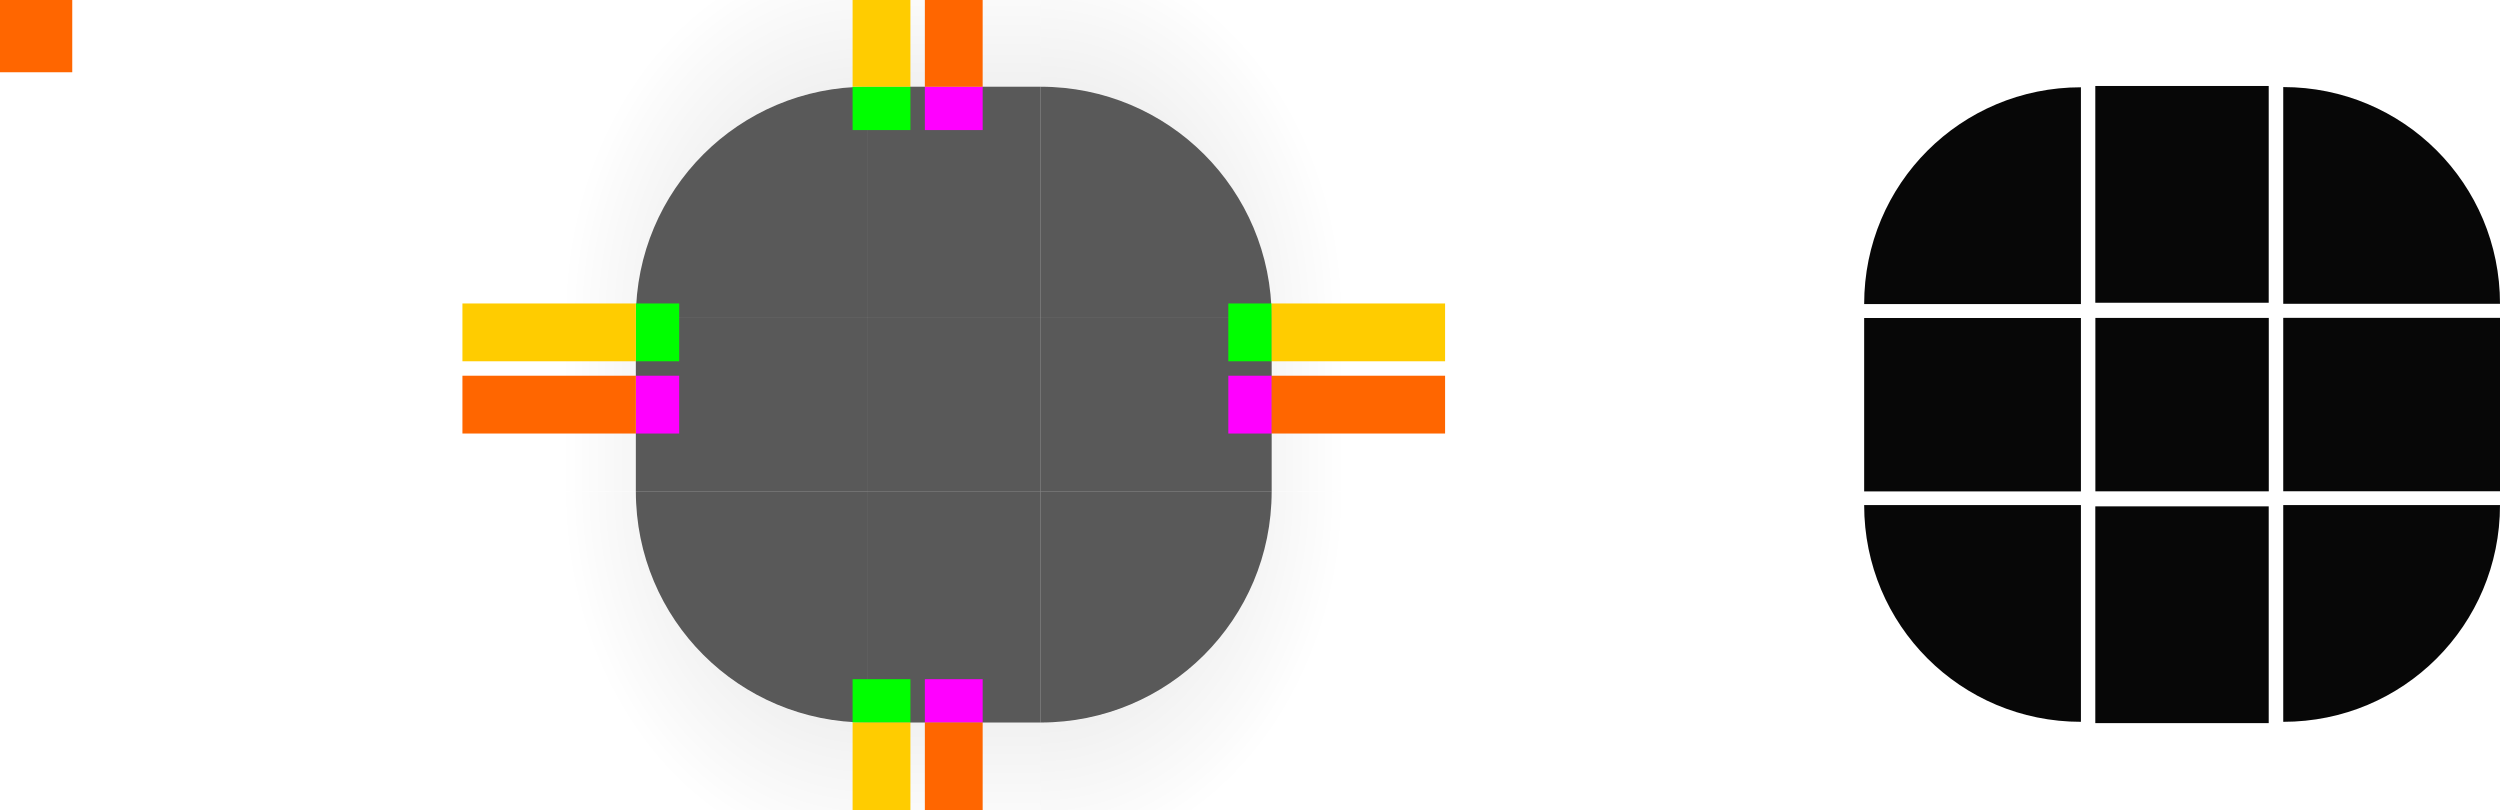
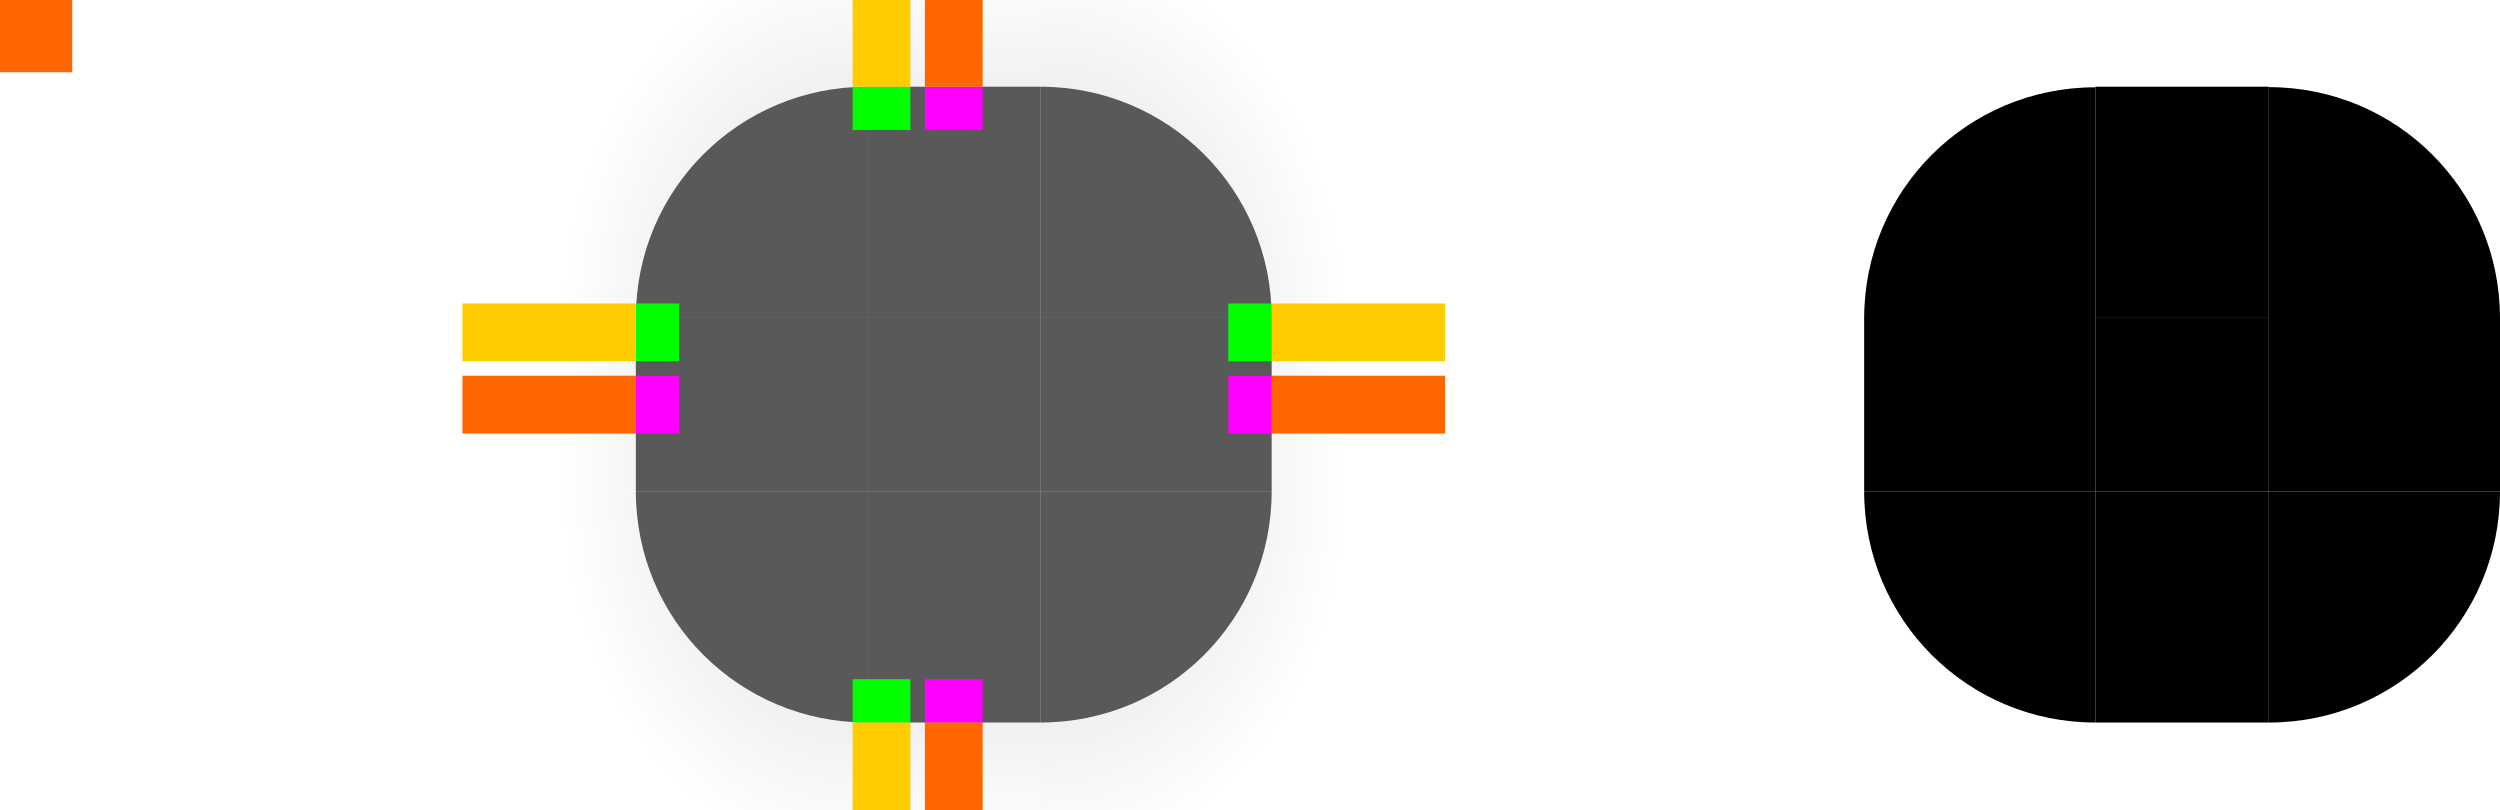
<svg xmlns="http://www.w3.org/2000/svg" xmlns:xlink="http://www.w3.org/1999/xlink" width="173" height="56" version="1.1" viewBox="0 0 173 56" id="svg118">
  <defs id="defs16">
    <style id="current-color-scheme" type="text/css">.ColorScheme-Text {
        color:#31363b;
        stop-color:#31363b;
      }
      .ColorScheme-Background {
        color:#eff0f1;
        stop-color:#eff0f1;
      }
      .ColorScheme-Highlight {
        color:#3281ea;
        stop-color:#3281ea;
      }
      .ColorScheme-ViewText {
        color:#31363b;
        stop-color:#31363b;
      }
      .ColorScheme-ViewBackground {
        color:#fcfcfc;
        stop-color:#fcfcfc;
      }
      .ColorScheme-ViewHover {
        color:#93cee9;
        stop-color:#93cee9;
      }
      .ColorScheme-ViewFocus{
        color:#3281ea;
        stop-color:#3281ea;
      }
      .ColorScheme-ButtonText {
        color:#31363b;
        stop-color:#31363b;
      }
      .ColorScheme-ButtonBackground {
        color:#eff0f1;
        stop-color:#eff0f1;
      }
      .ColorScheme-ButtonHover {
        color:#93cee9;
        stop-color:#93cee9;
      }
      .ColorScheme-ButtonFocus{
        color:#3281ea;
        stop-color:#3281ea;
      }</style>
    <linearGradient id="linearGradient4270">
      <stop stop-opacity=".667" offset="0" id="stop3" />
      <stop stop-opacity="0" offset="1" id="stop5" />
    </linearGradient>
    <radialGradient id="radialGradient1031" cx="77" cy="12" r="6" gradientTransform="matrix(2.1609e-5 4.2778 -3.5 1.768e-5 114 -295.39)" gradientUnits="userSpaceOnUse" xlink:href="#linearGradient4270" />
    <radialGradient id="radialGradient1025" cx="77" cy="12" r="6" gradientTransform="matrix(-2.1609e-5 4.2778 3.5 1.768e-5 18.002 -295.39)" gradientUnits="userSpaceOnUse" xlink:href="#linearGradient4270" />
    <radialGradient id="radialGradient1019" cx="77" cy="12" r="6" gradientTransform="matrix(2.1609e-5 -4.2778 -3.5 -1.768e-5 114 351.39)" gradientUnits="userSpaceOnUse" xlink:href="#linearGradient4270" />
    <linearGradient id="linearGradient4950" x1="49" x2="59.5" y1="932.36" y2="932.36" gradientTransform="matrix(.85714 0 0 1 8.9999 0)" gradientUnits="userSpaceOnUse" xlink:href="#linearGradient4270" />
    <linearGradient id="linearGradient4948" x1="-21" x2="-10.5" y1="932.36" y2="932.36" gradientTransform="matrix(.85714 0 0 1 -1 0)" gradientUnits="userSpaceOnUse" xlink:href="#linearGradient4270" />
    <linearGradient id="linearGradient4934" x1="946.36" x2="958.86" y1="-35" y2="-35" gradientTransform="matrix(.85714 0 0 1 137.2 0)" gradientUnits="userSpaceOnUse" xlink:href="#linearGradient4270" />
    <radialGradient id="radialGradient994" cx="77" cy="12" r="6" gradientTransform="matrix(-2.1609e-5 -4.2778 3.5 -1.768e-5 18.002 351.39)" gradientUnits="userSpaceOnUse" xlink:href="#linearGradient4270" />
    <linearGradient id="linearGradient4920" x1="-918.36" x2="-905.86" y1="-35" y2="-35" gradientTransform="matrix(1.2857 0 0 1 264.4 0)" gradientUnits="userSpaceOnUse" xlink:href="#linearGradient4270" />
  </defs>
  <g id="shadow-topleft" transform="matrix(1.1667 0 0 1.1667 64.667 -1086.8)" opacity=".25">
    <path transform="matrix(.85715 0 0 .85715 -55.429 931.51)" d="m32-6v28h12c0-8.864 7.136-16 16-16v-12h-28z" fill="url(#radialGradient994)" fill-rule="evenodd" opacity=".9" id="path18" />
  </g>
  <g id="shadow-topright" transform="matrix(-1.1667 0 0 1.1667 67.333 -1086.8)" opacity=".25">
    <path transform="matrix(-.85714 0 0 .85714 57.714 931.51)" d="m72-6v12c8.864 0 16 7.136 16 16h12v-28h-28z" fill="url(#radialGradient1019)" fill-rule="evenodd" opacity=".9" id="path21" />
  </g>
  <g id="shadow-bottomright" transform="matrix(-1.1667 0 0 -1.1667 67.333 1142.8)" opacity=".25">
    <path transform="matrix(-.85714 0 0 -.85714 57.714 979.5)" d="m88 34c0 8.864-7.136 16-16 16v12h28v-28h-12z" fill="url(#radialGradient1031)" fill-rule="evenodd" opacity=".9" id="path24" />
  </g>
  <g id="shadow-bottomleft" transform="matrix(1.1667 0 0 -1.1667 64.667 1142.8)" opacity=".25">
    <path transform="matrix(.85714 0 0 -.85714 -55.429 979.5)" d="m32 34v28h28v-12c-8.864 0-16-7.136-16-16h-12z" fill="url(#radialGradient1025)" fill-rule="evenodd" opacity=".9" id="path27" />
  </g>
  <rect id="hint-tile-center" y="-1.4648e-5" width="5" height="5" fill="#f60" />
  <g id="top" transform="matrix(0.375,0,0,2.6667,52.875,-2421.657)">
    <rect class="ColorScheme-Background" transform="matrix(0,-1,-1,0,0,0)" x="-916.36" y="-51" width="6" height="32" id="rect31" style="fill:#000000;opacity:0.65" />
  </g>
  <g id="topleft" transform="matrix(1.3333,0,0,1.3333,26.6675,-1207.783)">
    <path d="m 25,910.36 c -6.648,0 -12,5.352 -12,12 h 12 v -10 z" id="path34" style="fill:#000000;opacity:0.65" />
  </g>
  <g id="topright" transform="matrix(1.3333,0,0,1.3333,12.0015,-1207.783)">
    <path d="m 45,910.36 v 12 h 12 c 0,-6.648 -5.352,-12 -12,-12 z" id="path37" style="fill:#000000;opacity:0.65" />
  </g>
  <g id="bottom" transform="matrix(0.375,0,0,2.6667,52.875,-2494.992)">
    <rect class="ColorScheme-Background" transform="rotate(90)" x="948.36" y="-51" width="6" height="32" id="rect40" style="fill:#000000;opacity:0.65" />
  </g>
  <g id="bottomleft" transform="matrix(1.3333,0,0,1.3333,26.6675,-1222.448)">
    <path d="m 13,942.36 c 0,6.648 5.352,12 12,12 v -12 H 15 Z" id="path43" style="fill:#000000;opacity:0.65" />
  </g>
  <g id="bottomright" transform="matrix(1.3333,0,0,1.3333,12.0015,-1222.448)">
    <path d="m 45,942.36 v 12 c 6.648,0 12,-5.352 12,-12 H 47 Z" id="path46" style="fill:#000000;opacity:0.65" />
  </g>
  <g id="left" transform="matrix(2.6667,0,0,0.375,9.3327,-321.635)">
    <rect class="ColorScheme-Background" transform="scale(-1,1)" x="-19" y="916.36" width="6" height="32" id="rect49" style="fill:#000000;opacity:0.65" />
  </g>
  <g id="right" transform="matrix(2.6667,0,0,0.375,-64.0017,-321.635)">
    <rect class="ColorScheme-Background" x="51" y="916.36" width="6" height="32" id="rect52" style="fill:#000000;opacity:0.65" />
  </g>
  <rect id="center" class="ColorScheme-Background" x="60" y="22" width="12" height="12" style="fill:#000000;opacity:0.65" />
  <rect id="hint-top-margin" x="64" y="6" width="4" height="3" fill="#ff00ff" />
  <rect id="hint-bottom-margin" x="64" y="47" width="4" height="3" fill="#f0f" />
  <rect id="hint-right-margin" transform="rotate(90)" x="26" y="-88" width="4" height="3" fill="#f0f" />
  <rect id="hint-left-margin" transform="rotate(90)" x="26" y="-47" width="4" height="3" fill="#f0f" />
  <g id="shadow-top" transform="matrix(.375 0 0 1.5556 52.875 -1403.5)" opacity=".25">
    <rect transform="matrix(0,-1,-1,0,0,0)" x="-916.36" y="-51" width="6" height="32" fill="none" opacity="1" id="rect60" />
    <rect transform="matrix(0,-1,-1,0,0,0)" x="-906.08" y="-51" width="7.714" height="32" fill="url(#linearGradient4920)" opacity=".9" id="rect62" />
    <rect transform="matrix(0,-1,-1,0,0,0)" x="-911.36" y="-51" width="1" height="32" fill="none" opacity="1" id="rect64" />
  </g>
  <g id="shadow-bottom" transform="matrix(.375 0 0 2.3333 52.875 -2178.8)" opacity=".25">
    <rect transform="rotate(90)" x="948.36" y="-51" width="6" height="32" fill="none" opacity="1" id="rect67" />
    <rect transform="rotate(90)" x="955.22" y="-51" width="5.143" height="32" fill="url(#linearGradient4934)" opacity=".9" id="rect69" />
    <rect transform="rotate(90)" x="953.36" y="-51" width="1" height="32" fill="none" opacity="1" id="rect71" />
  </g>
  <g id="shadow-left" transform="matrix(2.3333 0 0 .375 15.667 -321.64)" opacity=".25">
    <rect transform="scale(-1,1)" x="-19" y="916.36" width="6" height="32" fill="none" opacity="1" id="rect74" />
    <rect transform="scale(-1,1)" x="-12.143" y="916.36" width="5.143" height="32" fill="url(#linearGradient4948)" opacity=".9" id="rect76" />
    <rect transform="scale(-1,1)" x="-14" y="916.36" width="1" height="32" fill="none" opacity="1" id="rect78" />
  </g>
  <g id="shadow-right" transform="matrix(2.3333 0 0 .375 -47 -321.64)" opacity=".25">
    <rect x="51" y="916.36" width="6" height="32" fill="none" opacity="1" id="rect81" />
    <rect x="57.857" y="916.36" width="5.143" height="32" fill="url(#linearGradient4950)" opacity=".9" id="rect83" />
    <rect x="56" y="916.36" width="1" height="32" fill="none" opacity="1" id="rect85" />
  </g>
  <rect id="shadow-hint-top-margin" x="64" y="-6" width="4" height="12" fill="#ff6600" />
  <rect id="shadow-hint-bottom-margin" x="64" y="50" width="4" height="12" fill="#f60" />
  <rect id="shadow-hint-right-margin" transform="rotate(90)" x="26" y="-100" width="4" height="12" fill="#f60" />
  <rect id="shadow-hint-left-margin" transform="rotate(90)" x="26" y="-44" width="4" height="12" fill="#f60" />
-   <g id="mask-top" transform="matrix(.375 0 0 1.25 137.87 -1132)">
-     <rect transform="matrix(0,-1,-1,0,0,0)" x="-922.36" y="-51" width="12" height="32" opacity=".97" id="rect92" />
-   </g>
-   <g id="mask-topleft" transform="matrix(1.5 0 0 1.5 109.5 -1359.5)">
-     <path d="m23 910.36c-5.54 0-10 4.46-10 10h10z" opacity=".97" stroke-width="2" id="path95" />
-   </g>
-   <g id="mask-topright" transform="matrix(1.875 0 0 1.875 66.125 -1700.9)">
-     <path d="m49 910.36v8h8c0-4.432-3.568-8-8-8z" opacity=".97" stroke-width="1.6" id="path98" />
-   </g>
-   <g id="mask-bottom" transform="matrix(.375 0 0 1.5 137.87 -1381.5)">
-     <rect transform="rotate(90)" x="944.36" y="-51" width="10" height="32" opacity=".97" id="rect101" />
-   </g>
-   <g id="mask-bottomleft" transform="matrix(1.25 0 0 1.25 112.75 -1143)">
-     <path d="m13 942.36c0 6.648 5.352 12 12 12v-12z" opacity=".97" stroke-width="2.4" id="path104" />
-   </g>
-   <g id="mask-bottomright" transform="matrix(1.25 0 0 1.25 101.75 -1143)">
-     <path d="m45 942.36v12c6.648 0 12-5.352 12-12z" opacity=".97" stroke-width="2.4" id="path107" />
-   </g>
-   <g id="mask-left" transform="matrix(1.25 0 0 .60001 112.75 -531.42)">
-     <rect transform="scale(-1,1)" x="-25" y="922.36" width="12" height="20" opacity=".97" id="rect110" />
-   </g>
-   <g id="mask-right" transform="matrix(1.5 0 0 .375 87.5 -321.64)">
-     <rect x="47" y="916.36" width="10" height="32" opacity=".97" id="rect113" />
-   </g>
-   <rect id="mask-center" x="145" y="22" width="12" height="12" opacity=".97" />
  <rect id="shadow-center" class="ColorScheme-Background" x="60" y="80" width="12" height="12" color="#eff0f1" opacity="0" stroke-width=".375" />
  <rect style="color:#eff0f1;opacity:0.9;fill:currentColor;fill-opacity:1;stroke:none;stop-color:#eff0f1" id="thick-center" width="32" height="32" x="20" y="-62.21" class="ColorScheme-Background" />
  <rect transform="rotate(90)" style="fill:#800080;fill-opacity:1;stroke:none;stroke-width:1.155" id="thick-hint-right-margin" width="4" height="8" x="-42.21" y="-57" />
  <rect transform="rotate(90)" y="-21" x="-42.21" height="8" width="4" id="thick-hint-left-margin" style="fill:#800080;fill-opacity:1;stroke:none;stroke-width:1.155" />
  <rect y="-68.21" x="39" height="8" width="4" id="thick-hint-top-margin" style="fill:#800080;fill-opacity:1;stroke:none;stroke-width:1.155" />
  <rect style="fill:#800080;fill-opacity:1;stroke:none;stroke-width:1.155" id="thick-hint-bottom-margin" width="4" height="8" x="40" y="-32.21" />
  <rect y="6" x="59" height="3" width="4" id="hint-top-inset" style="fill:#00ff00;fill-opacity:1;stroke:none;stroke-width:0.707" />
  <rect style="fill:#ffcc00;fill-opacity:1;stroke:none;stroke-width:1.414" id="shadow-hint-top-inset" width="4" height="12" x="59" y="-6" />
  <rect transform="rotate(90)" style="fill:#00ff00;fill-opacity:1;stroke:none;stroke-width:0.707" id="hint-right-inset" width="4" height="3" x="21" y="-88" />
  <rect y="-100" x="21" height="12" width="4" id="shadow-hint-right-inset" style="fill:#ffcc00;fill-opacity:1;stroke:none;stroke-width:1.414" transform="rotate(90)" />
  <rect transform="rotate(90)" y="-47" x="21" height="3" width="4" id="hint-left-inset" style="fill:#00ff00;fill-opacity:1;stroke:none;stroke-width:0.707" />
  <rect style="fill:#ffcc00;fill-opacity:1;stroke:none;stroke-width:1.414" id="shadow-hint-left-inset" width="4" height="12" x="21" y="-44" transform="rotate(90)" />
  <rect style="fill:#00ff00;fill-opacity:1;stroke:none;stroke-width:0.707" id="hint-bottom-inset" width="4" height="3" x="59" y="47" />
  <rect y="50" x="59" height="12" width="4" id="shadow-hint-bottom-inset" style="fill:#ffcc00;fill-opacity:1;stroke:none;stroke-width:1.414" />
+   <g id="mask-top" transform="matrix(0.375,0,0,1.333333,137.875,-1207.813)">
+     <rect transform="matrix(0,-1,-1,0,0,0)" x="-922.36" y="-51" width="12" height="32" id="rect92" />
+   </g>
+   <g id="mask-topleft" transform="matrix(1.6,0,0,1.6,108.2,-1450.536)">
+     <path d="m 23,910.36 c -5.54,0 -10,4.46 -10,10 h 10 z" id="path95" />
+   </g>
+   <g id="mask-topright" transform="matrix(1.875,0,0,1.875,65.125,-1700.895)">
+     <path d="m 49,910.36 v 8.533 h 8.533 C 57.533,914.166 53.727,910.36 49,910.36 Z" id="path98" />
+   </g>
+   <g id="mask-bottom" transform="matrix(0.375,0,0,1.6,137.875,-1476.976)">
+     <rect transform="rotate(90)" x="944.36" y="-51" width="10" height="32" id="rect101" />
+   </g>
+   <g id="mask-bottomleft" transform="matrix(1.333333,0,0,1.333333,111.6667,-1222.48)">
+     <path d="m 13,942.36 c 0,6.648 5.352,12 12,12 v -12 z" id="path104" />
+   </g>
+   <g id="mask-bottomright" transform="matrix(1.333333,0,0,1.333333,97,-1222.48)">
+     <path d="m 45,942.36 v 12 c 6.648,0 12,-5.352 12,-12 z" id="path107" />
+   </g>
+   <g id="mask-left" transform="matrix(1.333333,0,0,0.60001,111.6667,-531.42)">
+     <rect transform="scale(-1,1)" x="-25" y="922.36" width="12" height="20" id="rect110" />
+   </g>
+   <g id="mask-right" transform="matrix(1.6,0,0,0.375,81.8,-321.635)">
+     <rect x="47" y="916.36" width="10" height="32" id="rect113" />
+   </g>
+   <rect id="mask-center" x="145" y="22" width="12" height="12" />
</svg>
